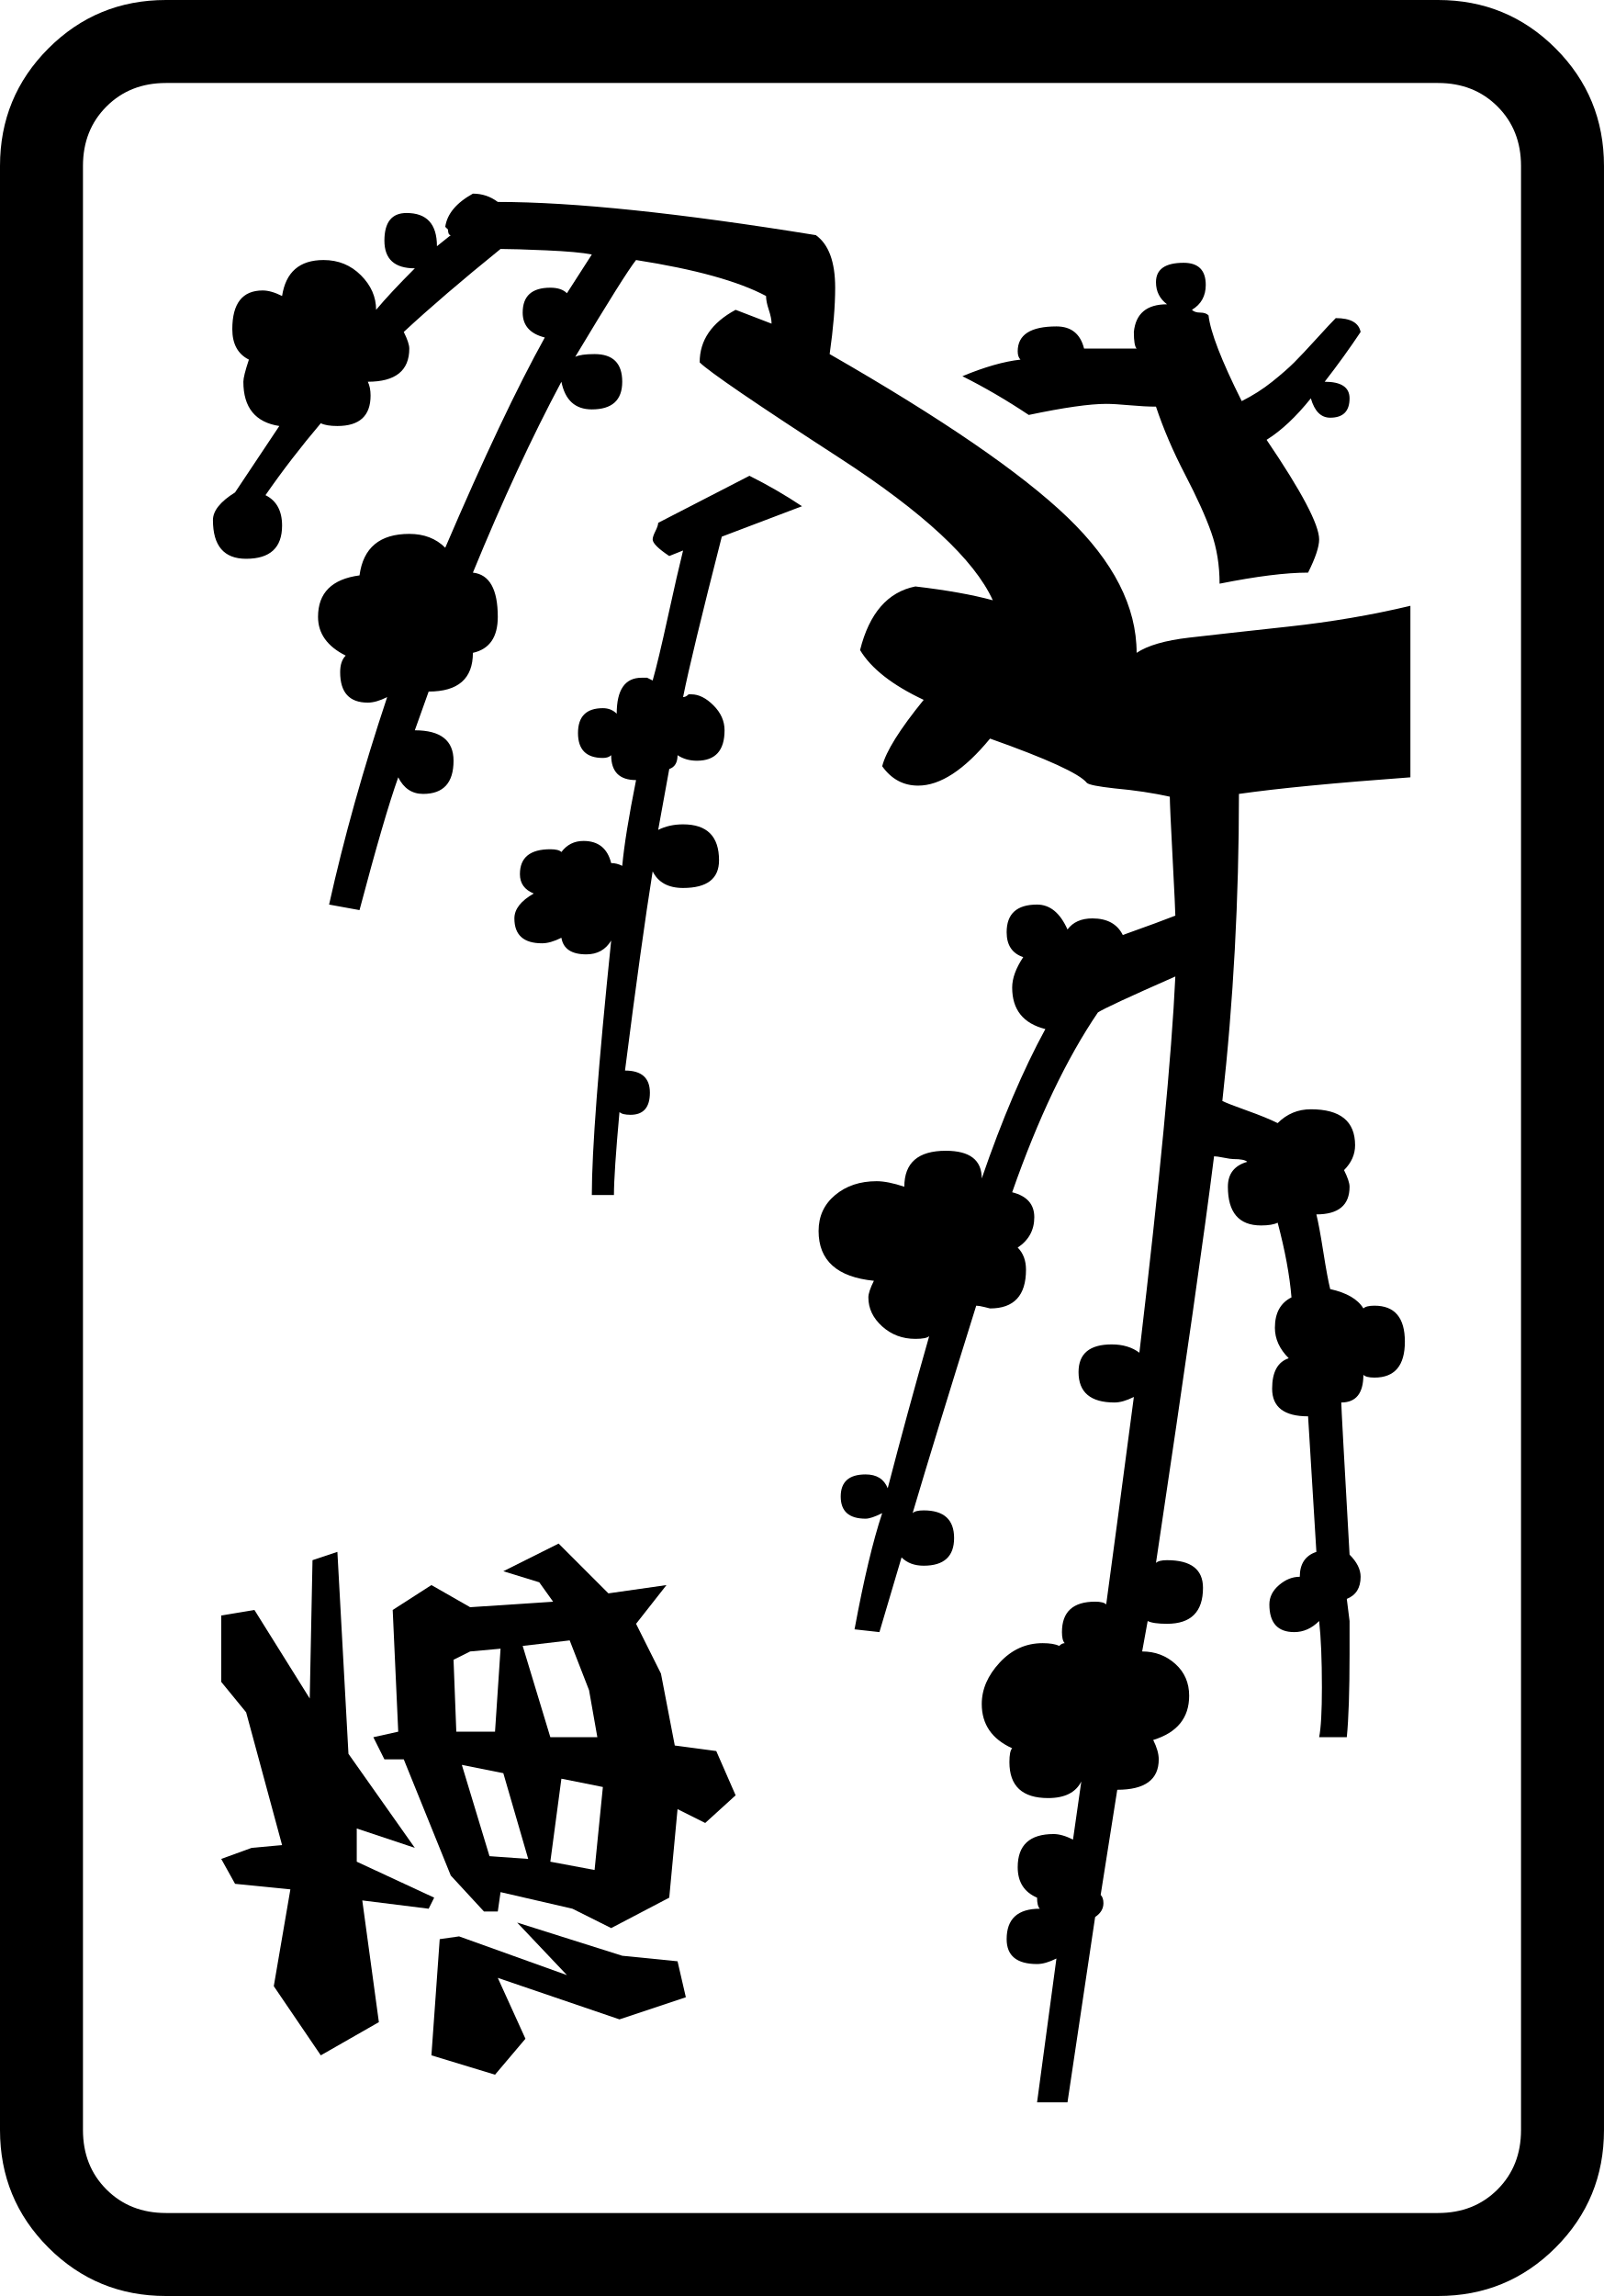
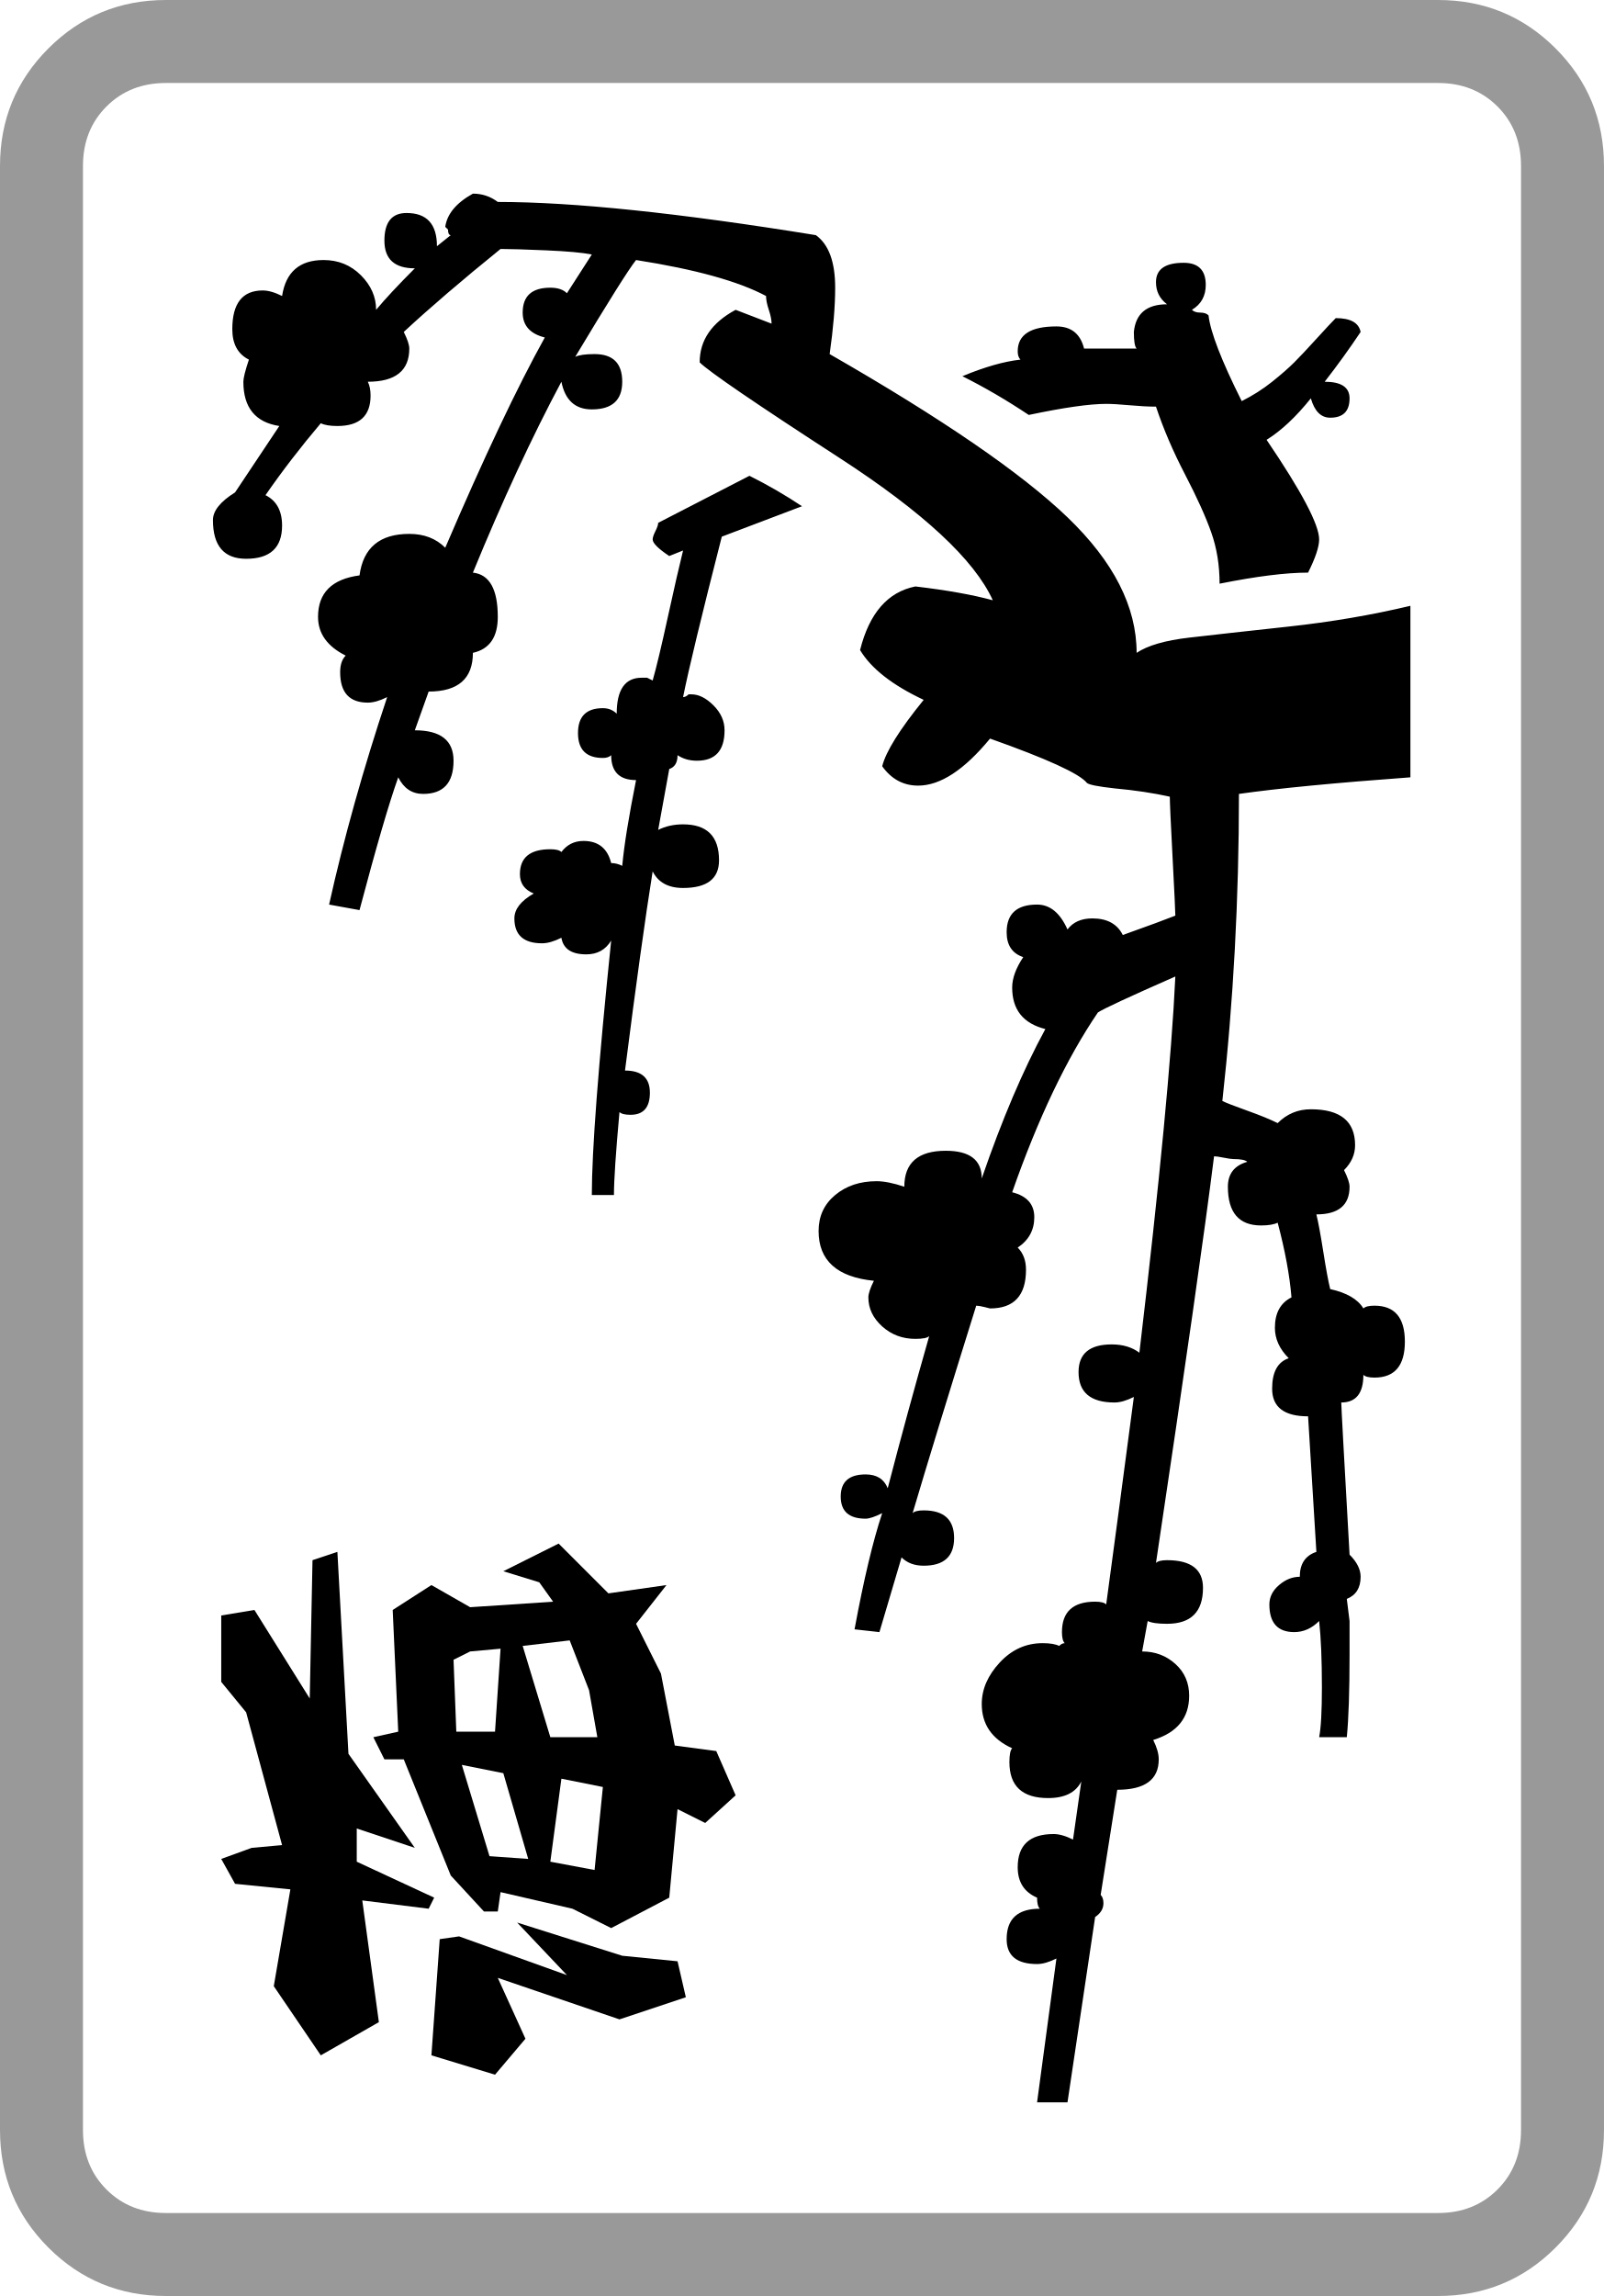
<svg xmlns="http://www.w3.org/2000/svg" viewBox="30 -115 580 830">
  <g>
-     <path d="M550 685h-460q-13 0 -21.5 -8.5t-8.5 -21.5v-710q0 -13 8.5 -21.5t21.5 -8.5h460q13 0 21.5 8.5t8.5 21.5v710q0 13 -8.5 21.5t-21.5 8.5zM610 655v-710q0 -25 -17.5 -42.5t-42.5 -17.5h-460q-25 0 -42.5 17.5t-17.5 42.5v710q0 25 17.5 42.5t42.5 17.5h460q25 0 42.5 -17.5 t17.5 -42.5z" />
+     <path style="fill: #999999;" d="M550 685h-460q-13 0 -21.5 -8.5t-8.5 -21.5v-710q0 -13 8.5 -21.5t21.5 -8.5h460q13 0 21.5 8.5t8.5 21.5v710q0 13 -8.5 21.5t-21.5 8.5zM610 655v-710q0 -25 -17.5 -42.5t-42.5 -17.5h-460q-25 0 -42.5 17.5t-17.5 42.5v710q0 25 17.5 42.5t42.5 17.5h460q25 0 42.5 -17.5 t17.5 -42.5z" />
    <path d="M229 513l-10 -33l17 -2l7 18l3 17h-17zM195 511l-1 -26l6 -3l11 -1l-2 30h-14zM229 558l4 -30l15 3l-3 30zM207 556l-10 -33l15 3l9 31zM212 453l13 4l5 7l-30 2l-14 -8l-14 9l2 44l-9 2l4 8h7l17 42l12 13h5l1 -7l26 6l14 7l21 -11l3 -32l10 5l11 -10l-7 -16l-15 -2 l-5 -26l-9 -18l11 -14l-21 3l-18 -18zM217 580l18 19l-39 -14l-7 1l-3 42l23 7l11 -13l-10 -22l44 15l24 -8l-3 -13l-20 -2zM180 553l-24 -34l-4 -73l-9 3l-1 50l-20 -32l-12 2v24l9 11l13 48l-11 1l-11 4l5 9l20 2l-6 35l17 25l21 -12l-6 -44l24 3l2 -4l-28 -13v-12z" />
    <path d="M362 169Q374 169 388 152Q419 163 423 168Q424 169 433 170Q444 171 453 173Q453 176 454 195T455 216Q450 218 436 223Q433 217 425 217Q419 217 416 221Q412 212 405 212Q394 212 394 222Q394 229 400 231Q396 237 396 242Q396 254 408 257Q396 279 385 311Q385 301 372 301Q357 301 357 314Q351 312 347 312Q338 312 332 317T326 330Q326 346 346 348Q344 352 344 354Q344 360 349 364.5T361 369Q365 369 366 368Q358 396 351 423Q349 418 343 418Q334 418 334 426T343 434Q345 434 349 432Q344 447 339 474L348 475L356 448Q359 451 364 451Q375 451 375 441T364 431Q361 431 360 432Q368 405 383 357Q384 357 386 357.5L388 358Q401 358 401 344Q401 339 398 336Q404 332 404 325T396 316Q410 276 427 251Q430 249 455 238Q453 281 442 374Q438 371 432 371Q420 371 420 381Q420 392 433 392Q436 392 440 390Q433 443 430 465Q429 464 426 464Q414 464 414 475Q414 478 415 479Q414 479 413 480Q411 479 407 479Q398 479 391.5 486T385 501Q385 512 396 517Q395 518 395 522Q395 535 409 535Q418 535 421 529L418 550Q414 548 411 548Q398 548 398 560Q398 568 405 571Q405 574 406 575Q394 575 394 586Q394 595 405 595Q408 595 412 593L405 645H416L426 578Q429 576 429 573Q429 571 428 570L434 532Q449 532 449 521Q449 518 447 514Q460 510 460 498Q460 491 455 486.5T443 482L445 471Q447 472 452 472Q465 472 465 459Q465 449 452 449Q449 449 448 450Q464 343 469 303Q470 303 472.5 303.5T476 304Q480 304 481 305Q474 307 474 314Q474 328 486 328Q490 328 492 327Q496 342 497 354Q491 357 491 365Q491 371 496 376Q490 378 490 387Q490 397 503 397L506 446Q500 448 500 455Q496 455 492.5 458T489 465Q489 475 498 475Q503 475 507 471Q508 480 508 495Q508 508 507 513H517Q518 503 518 483V471L517 463Q522 461 522 455Q522 451 518 447Q515 394 515 392Q523 392 523 382Q524 383 527 383Q538 383 538 370T527 357Q524 357 523 358Q520 353 511 351Q510 347 508.5 337.5T506 324Q518 324 518 314Q518 312 516 308Q520 304 520 299Q520 286 504 286Q497 286 492 291Q488 289 481 286.5T472 283Q478 229 478 172Q499 169 540 166V104Q519 109 496 111.5T460 115.5T441 121Q441 96 416 72T330 13Q332 -1 332 -11Q332 -25 325 -30Q251 -42 210 -42Q206 -45 201 -45Q192 -40 191 -33L192 -32Q192 -30 193 -30L188 -26Q188 -38 177 -38Q169 -38 169 -28T180 -18Q171 -9 166 -3Q166 -10 160.5 -15.5T147 -21Q134 -21 132 -8Q128 -10 125 -10Q114 -10 114 4Q114 12 120 15Q118 21 118 23Q118 37 131 39L115 63Q107 68 107 73Q107 87 119 87Q132 87 132 75Q132 67 126 64Q135 51 146 38Q148 39 152 39Q164 39 164 28Q164 25 163 23Q178 23 178 11Q178 9 176 5Q190 -8 211 -25Q216 -25 227.5 -24.5T244 -23L235 -9Q233 -11 229 -11Q219 -11 219 -2Q219 5 227 7Q212 34 191 83Q186 78 178 78Q162 78 160 93Q145 95 145 108Q145 117 155 122Q153 124 153 128Q153 139 163 139Q166 139 170 137Q157 176 149 212L160 214Q169 180 174 166Q177 172 183 172Q194 172 194 160Q194 149 180 149L185 135Q201 135 201 121Q210 119 210 108Q210 93 201 92Q217 53 233 23Q235 33 244 33Q255 33 255 23T245 13Q240 13 238 14Q256 -16 260 -21Q292 -16 307 -8Q307 -6 308 -3T309 2L296 -3Q283 4 283 16Q288 21 333.5 50.5T389 102Q378 99 361 97Q346 100 341 120Q347 130 364 138Q351 154 349 162Q354 169 362 169ZM256 272Q262 225 266 200Q269 206 277 206Q290 206 290 196Q290 183 277 183Q272 183 268 185L272 163Q275 162 275 158Q278 160 282 160Q292 160 292 149Q292 144 288 140T280 136H279Q278 137 277 137Q280 122 291 79L320 68Q311 62 301 57L268 74Q268 75 267 77T266 80Q266 82 272 86L277 84Q275 92 271.5 108T266 131L264 130H262Q253 130 253 143Q251 141 248 141Q239 141 239 150T248 159Q250 159 251 158Q251 167 260 167Q256 187 255 198Q253 197 251 197Q249 189 241 189Q236 189 233 193Q232 192 229 192Q218 192 218 201Q218 206 223 208Q216 212 216 217Q216 226 226 226Q229 226 233 224Q234 230 242 230Q248 230 251 225Q244 293 244 317H252Q252 309 254 287Q255 288 258 288Q265 288 265 280T256 272ZM452 -5Q441 -5 440 5Q440 10 441 11H422Q420 3 412 3Q398 3 398 12Q398 14 399 15Q390 16 378 21Q390 27 402 35Q421 31 430 31Q433 31 438.5 31.5T448 32Q452 44 458.5 56.5T468 77.5T471 96Q491 92 503 92Q507 84 507 80Q507 72 488 44Q496 39 504 29Q506 36 511 36Q518 36 518 29Q518 23 509 23Q516 14 522 5Q521 0 513 0Q511 2 506 7.5T498 16T490 23T479 30Q468 8 467 -1Q466 -2 464 -2T461 -3Q466 -6 466 -12Q466 -20 458 -20Q448 -20 448 -13Q448 -8 452 -5Z" />
  </g>
</svg>
